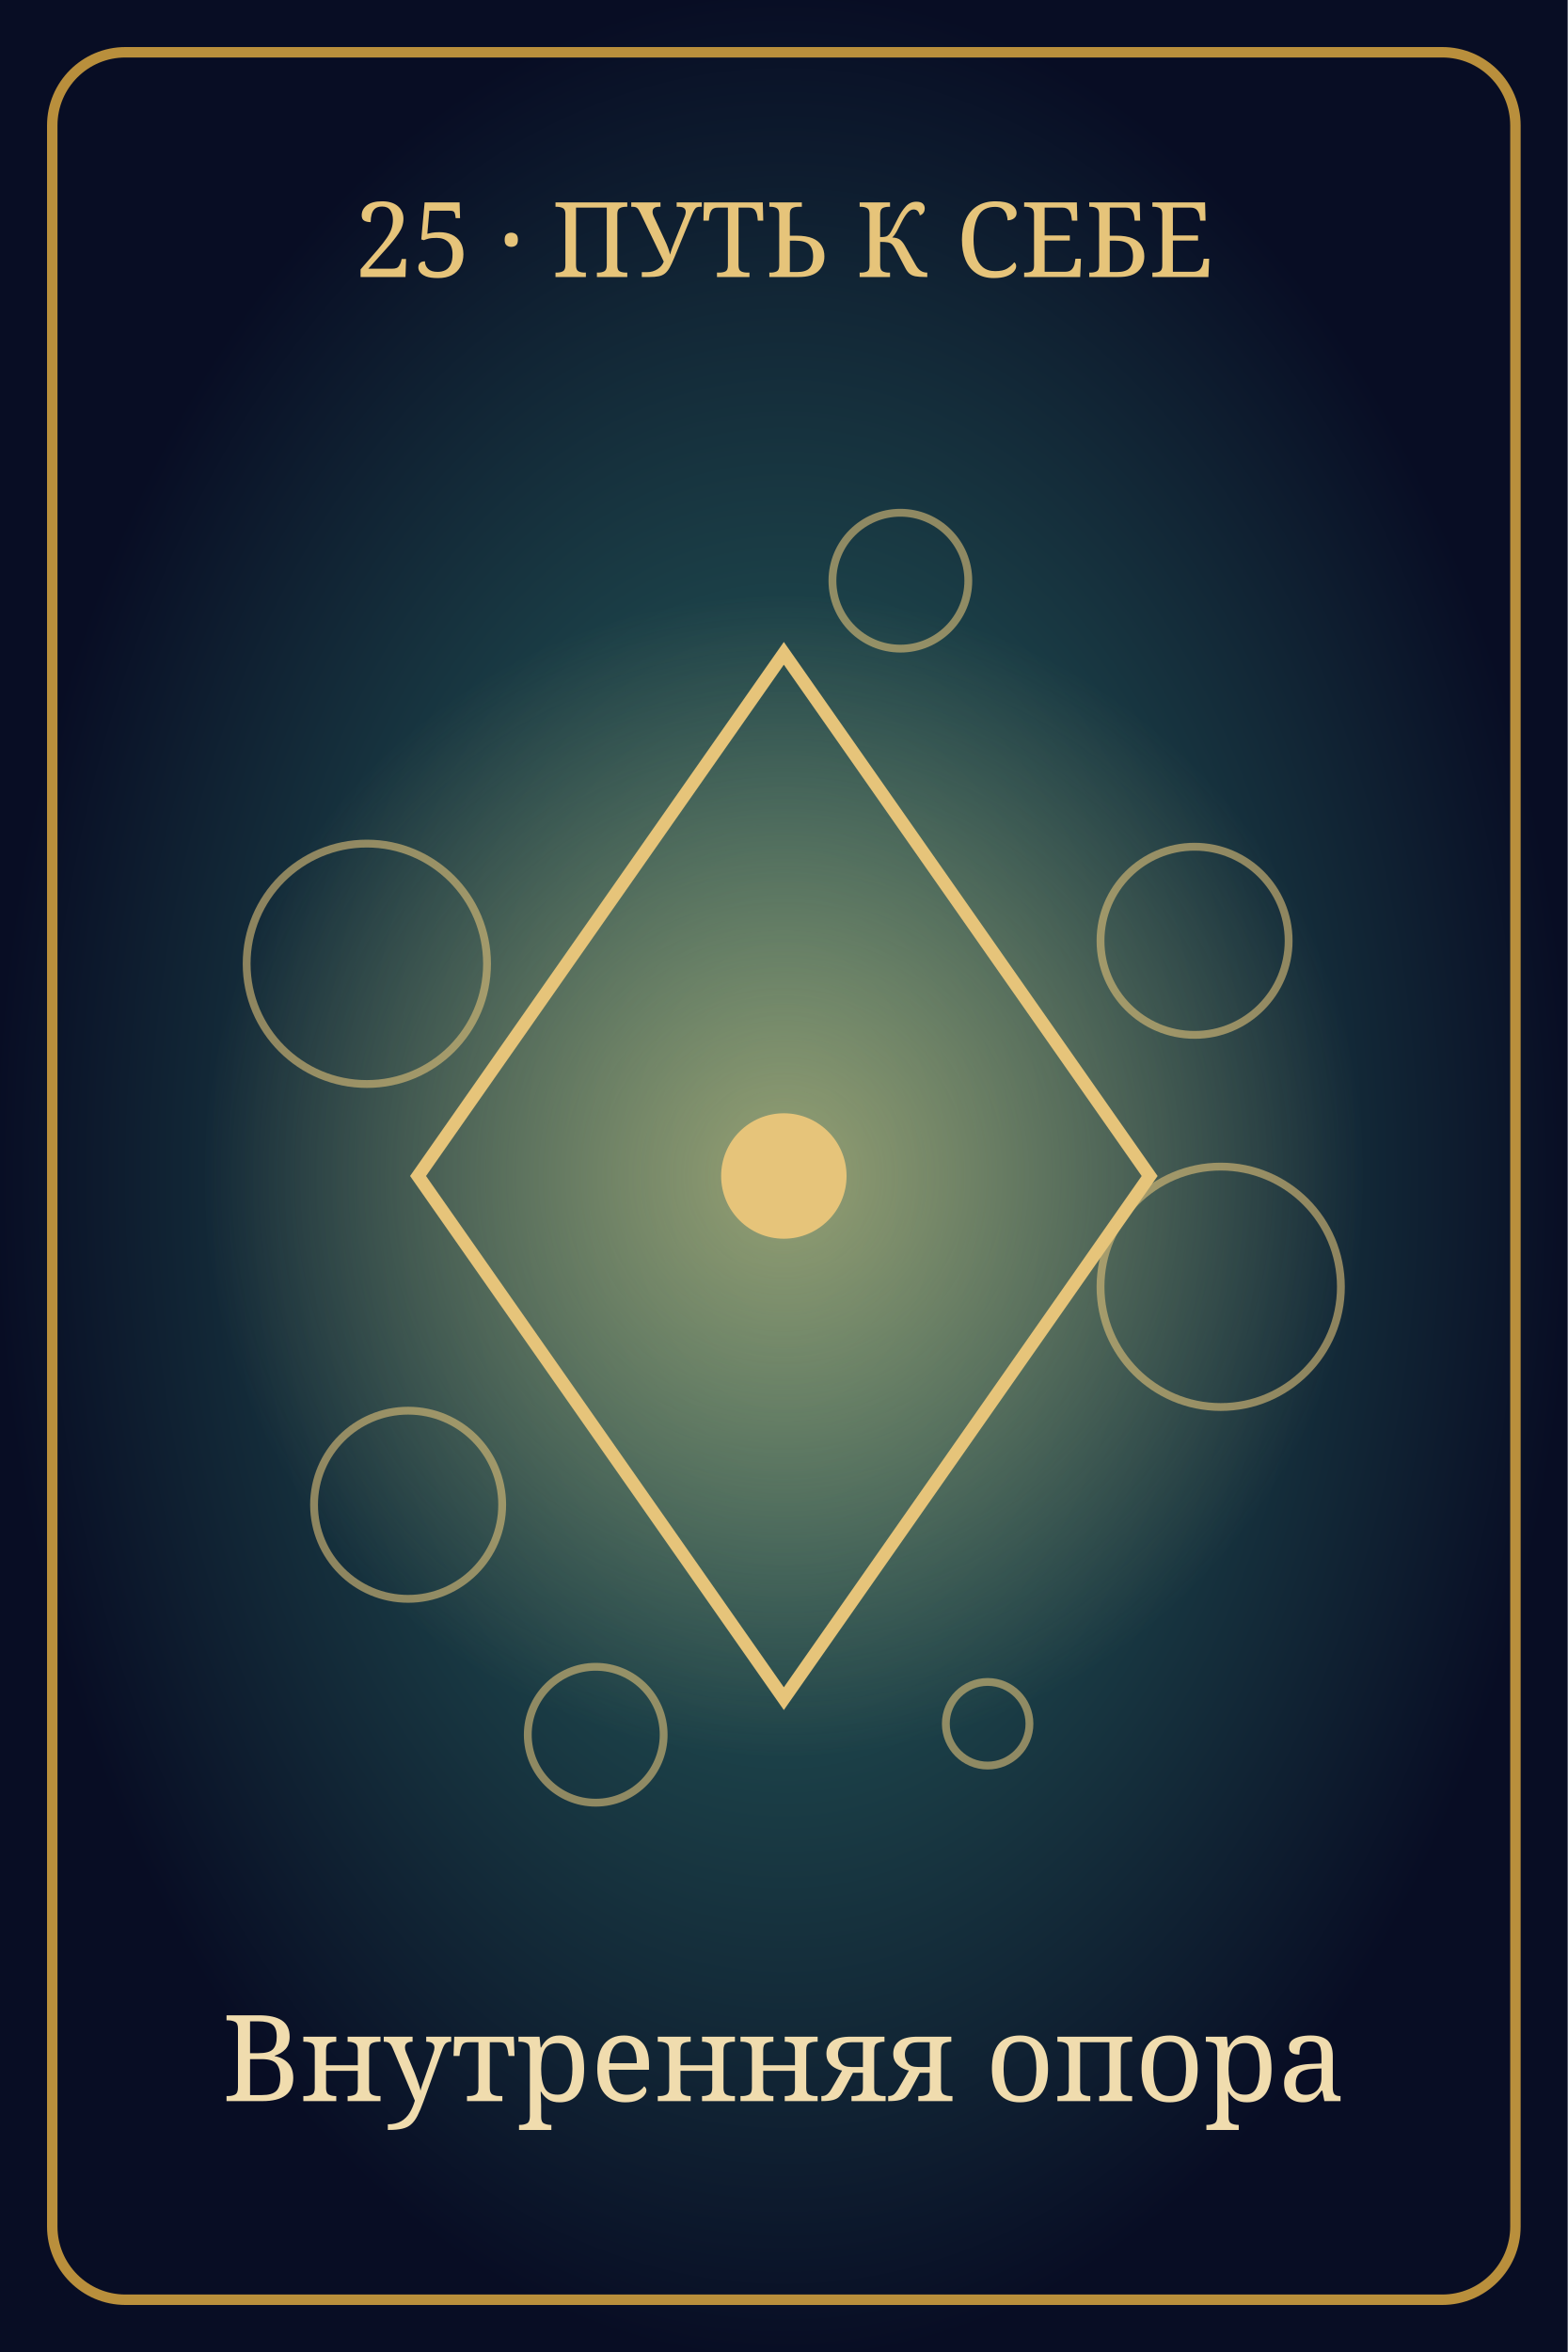
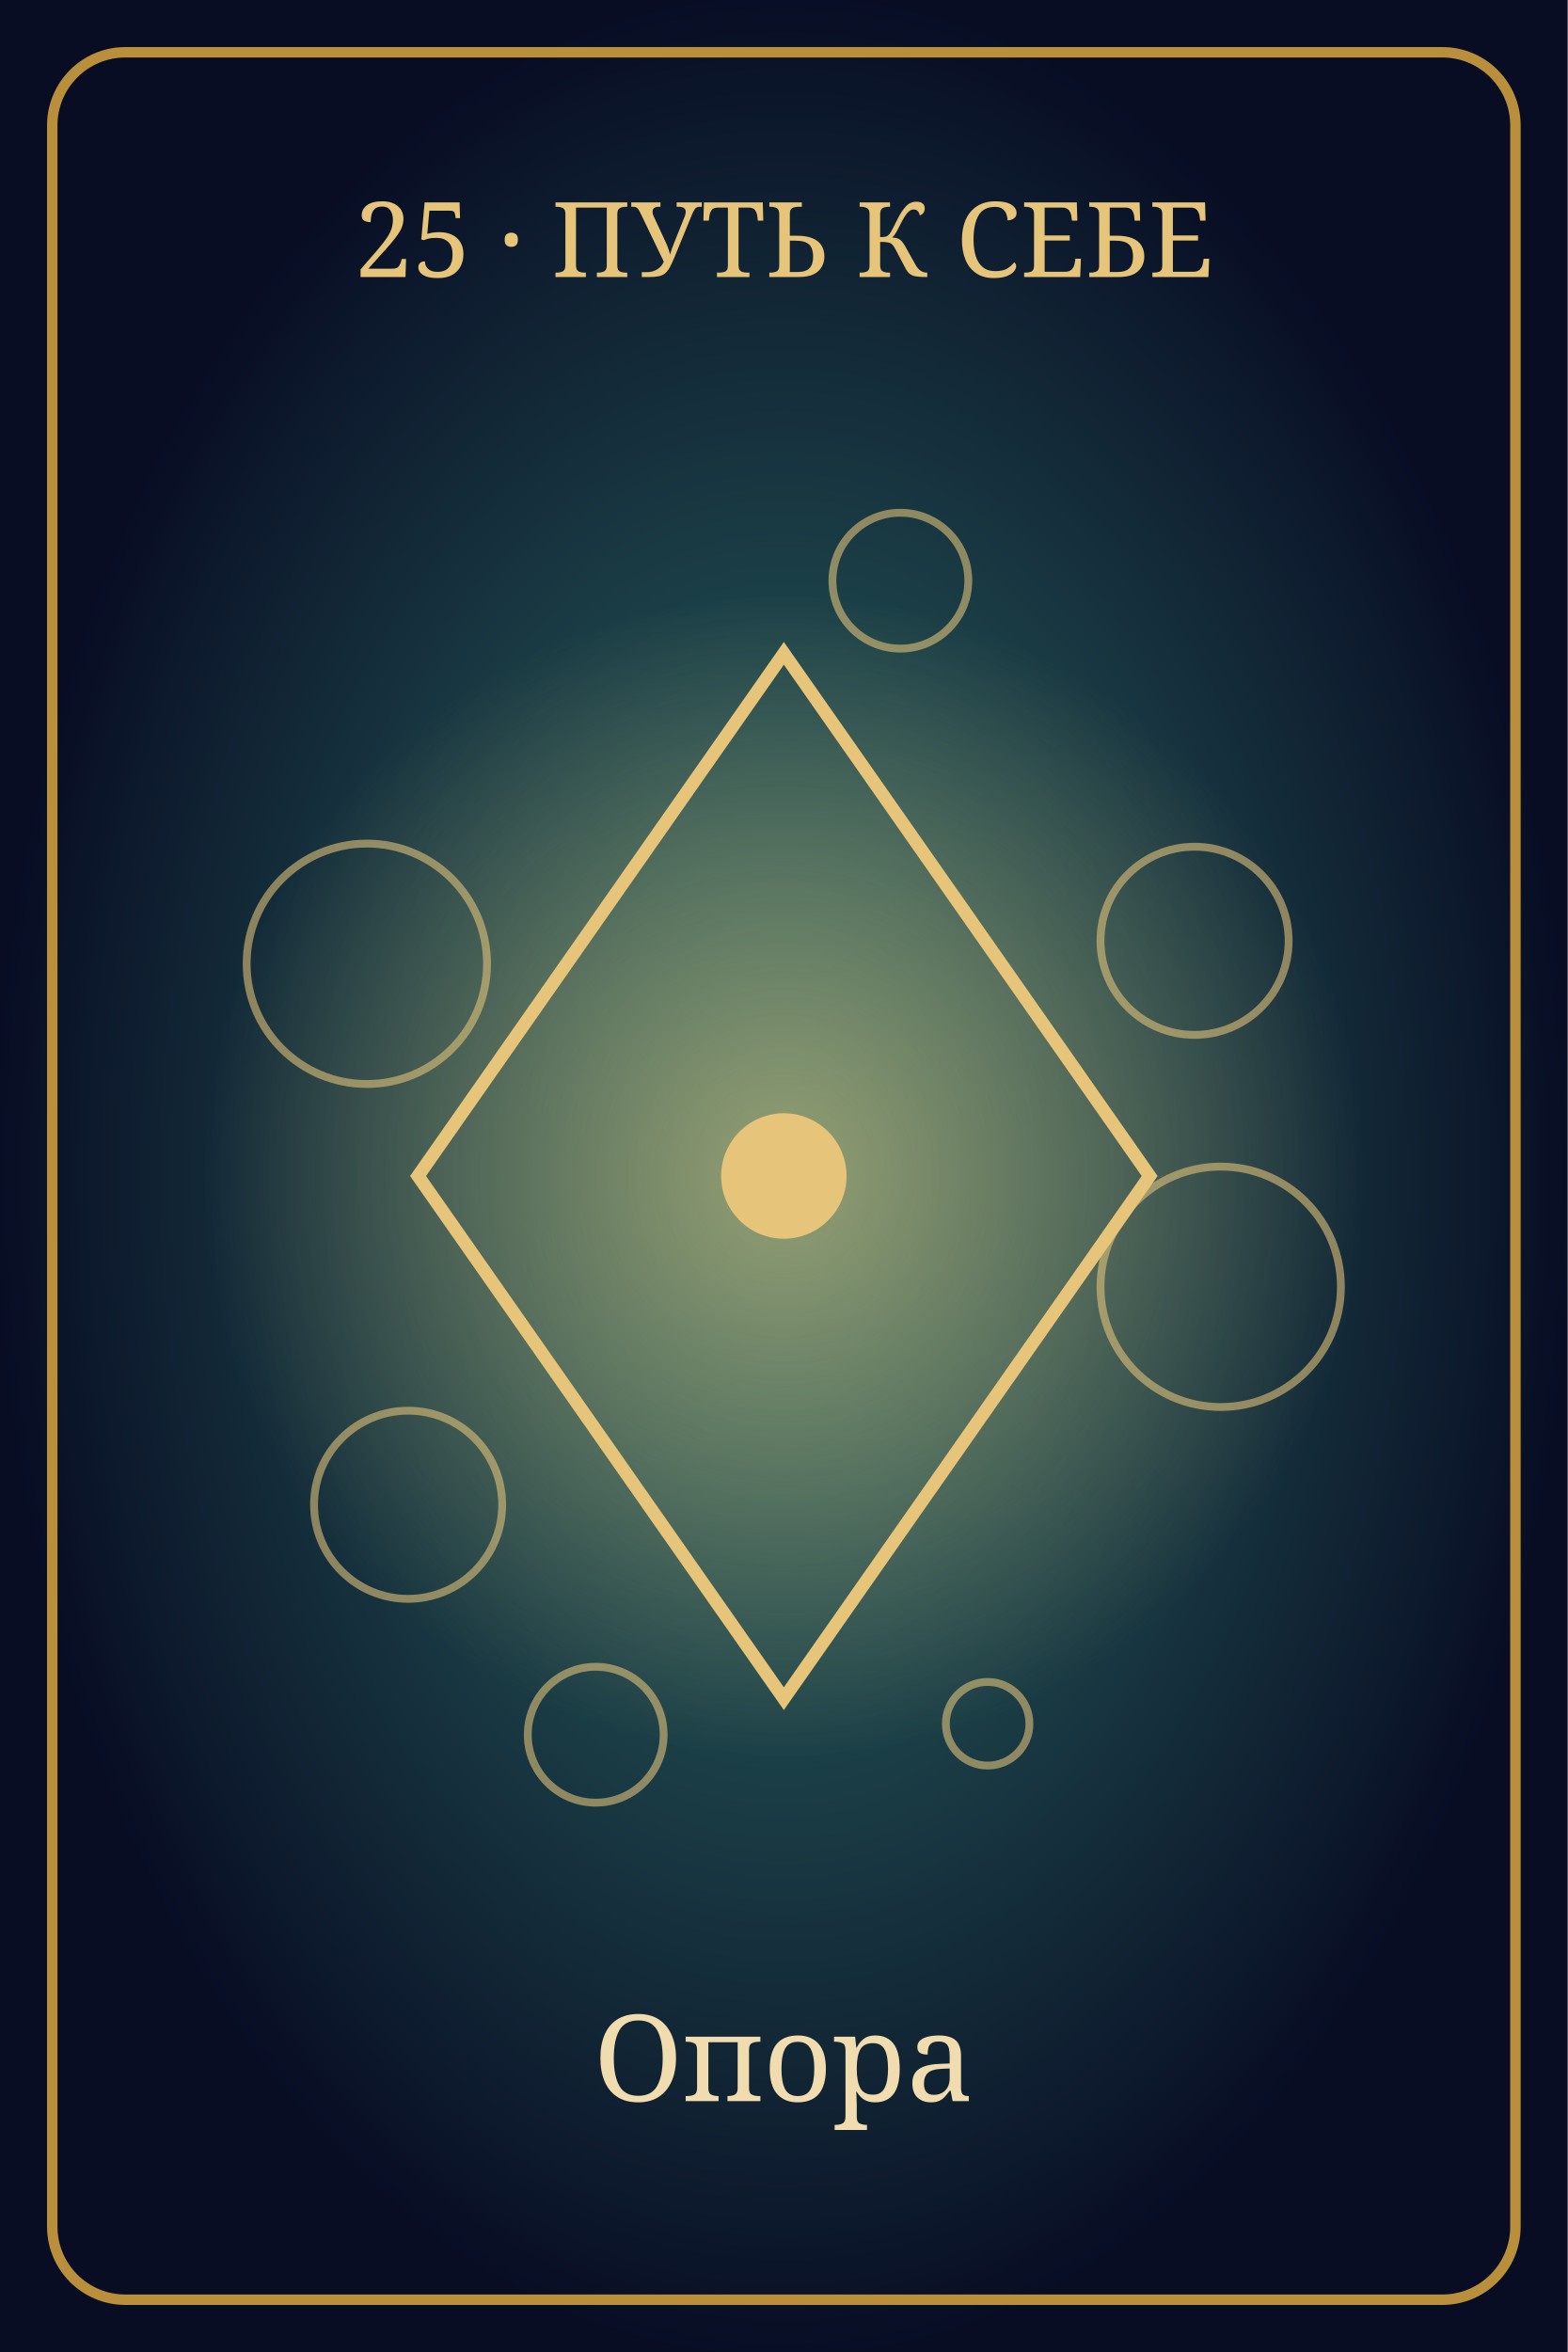
- <svg xmlns="http://www.w3.org/2000/svg" viewBox="0 0 300 450" role="img" aria-label="Иллюстрация карты Внутренняя опора">
+ <svg xmlns="http://www.w3.org/2000/svg" viewBox="0 0 300 450" role="img" aria-label="Иллюстрация карты Опора">
  <defs>
    <radialGradient id="bg">
      <stop stop-color="hsl(173,42%,31%)" />
      <stop offset="1" stop-color="#080d24" />
    </radialGradient>
    <radialGradient id="glow">
      <stop stop-color="#e6c47a" stop-opacity=".56" />
      <stop offset="1" stop-color="#e6c47a" stop-opacity="0" />
    </radialGradient>
  </defs>
  <rect width="300" height="450" fill="url(#bg)" />
  <rect x="10" y="10" width="280" height="430" rx="14" fill="none" stroke="#b98f3c" stroke-width="2" />
  <circle cx="150" cy="225" r="112" fill="url(#glow)" />
  <g fill="none" stroke="#e6c47a" stroke-width="2.5">
    <path d="M150 125 L220 225 L150 325 L80 225Z" />
  </g>
  <circle cx="114.0" cy="331.9" r="13" fill="none" stroke="#e6c47a" stroke-opacity=".58" stroke-width="1.5" />
  <circle cx="228.6" cy="180.0" r="18" fill="none" stroke="#e6c47a" stroke-opacity=".58" stroke-width="1.5" />
  <circle cx="70.2" cy="184.4" r="23" fill="none" stroke="#e6c47a" stroke-opacity=".58" stroke-width="1.5" />
  <circle cx="189.0" cy="329.8" r="8" fill="none" stroke="#e6c47a" stroke-opacity=".58" stroke-width="1.5" />
  <circle cx="172.3" cy="111.1" r="13" fill="none" stroke="#e6c47a" stroke-opacity=".58" stroke-width="1.5" />
  <circle cx="78.1" cy="287.9" r="18" fill="none" stroke="#e6c47a" stroke-opacity=".58" stroke-width="1.5" />
  <circle cx="233.6" cy="246.2" r="23" fill="none" stroke="#e6c47a" stroke-opacity=".58" stroke-width="1.5" />
  <circle cx="150" cy="225" r="12" fill="#e6c47a" />
  <text x="150" y="53" text-anchor="middle" fill="#e6c47a" font-family="Georgia,serif" font-size="20">25 · ПУТЬ К СЕБЕ</text>
-   <text x="150" y="402" text-anchor="middle" fill="#f0dcae" font-family="Georgia,serif" font-size="23" textLength="240" lengthAdjust="spacingAndGlyphs">Внутренняя опора</text>
+   <text x="150" y="402" text-anchor="middle" fill="#f0dcae" font-family="Georgia,serif" font-size="23" textLength="240" lengthAdjust="spacingAndGlyphs">Опора</text>
</svg>
